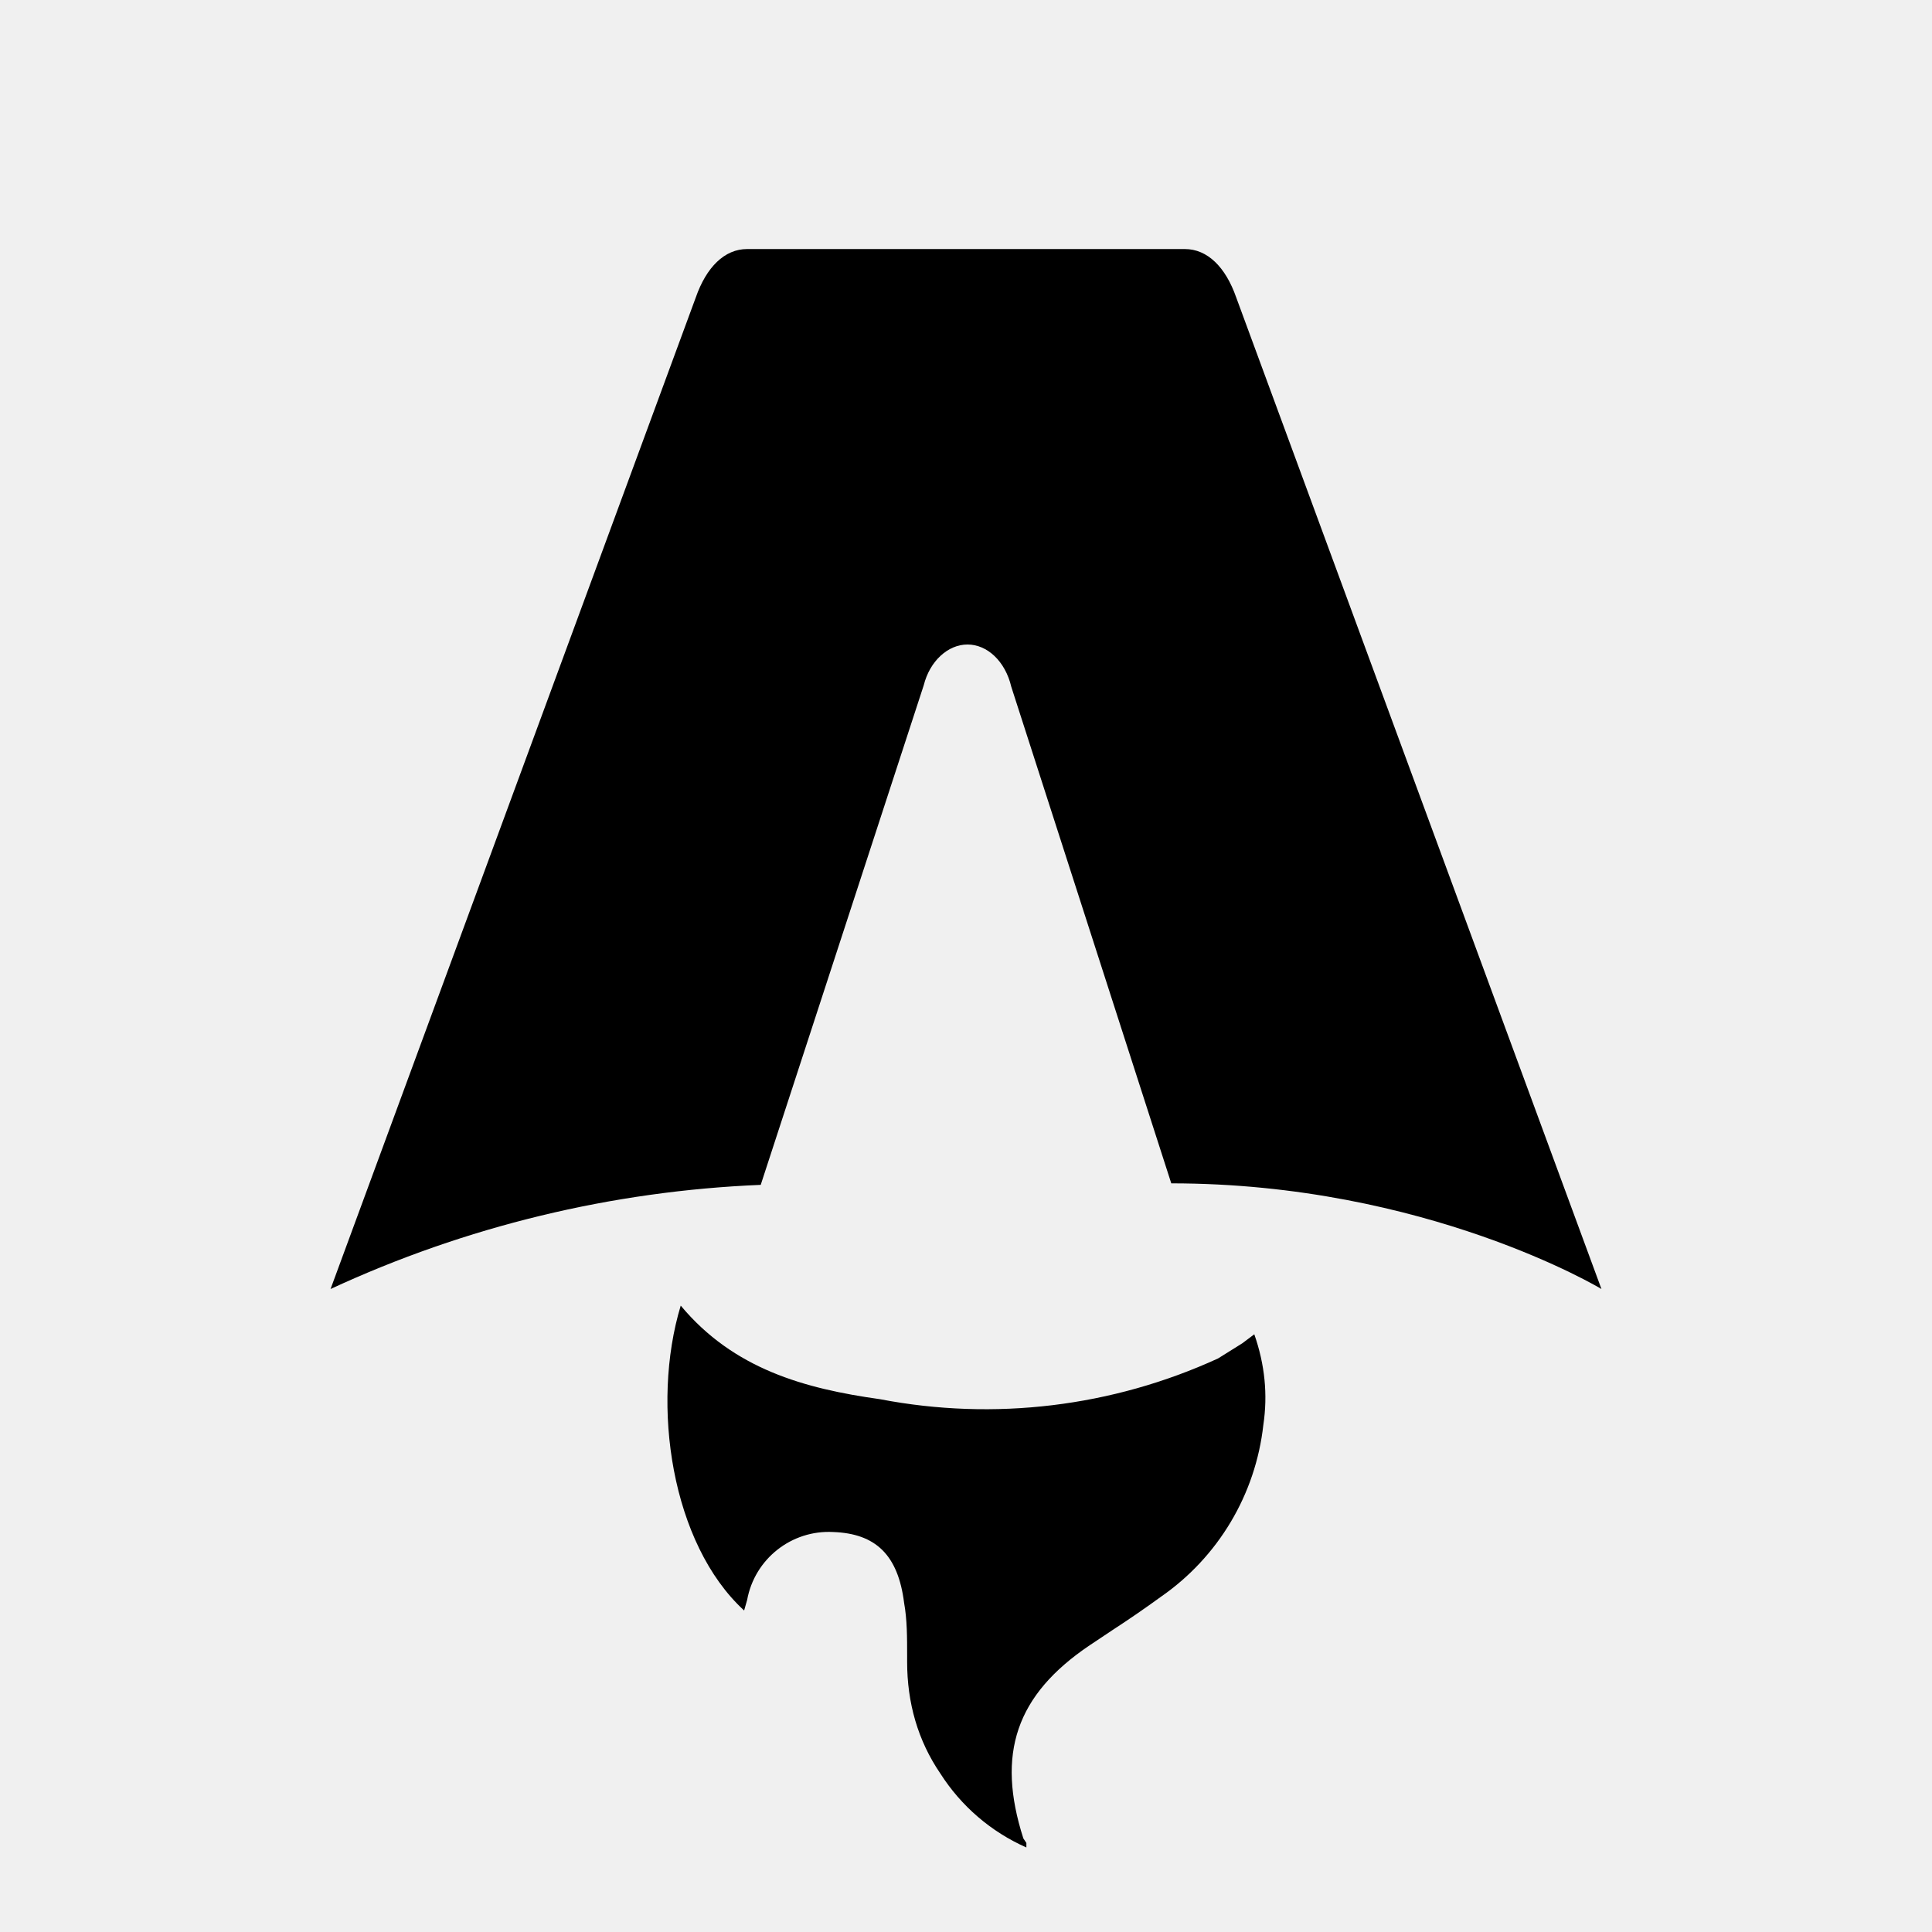
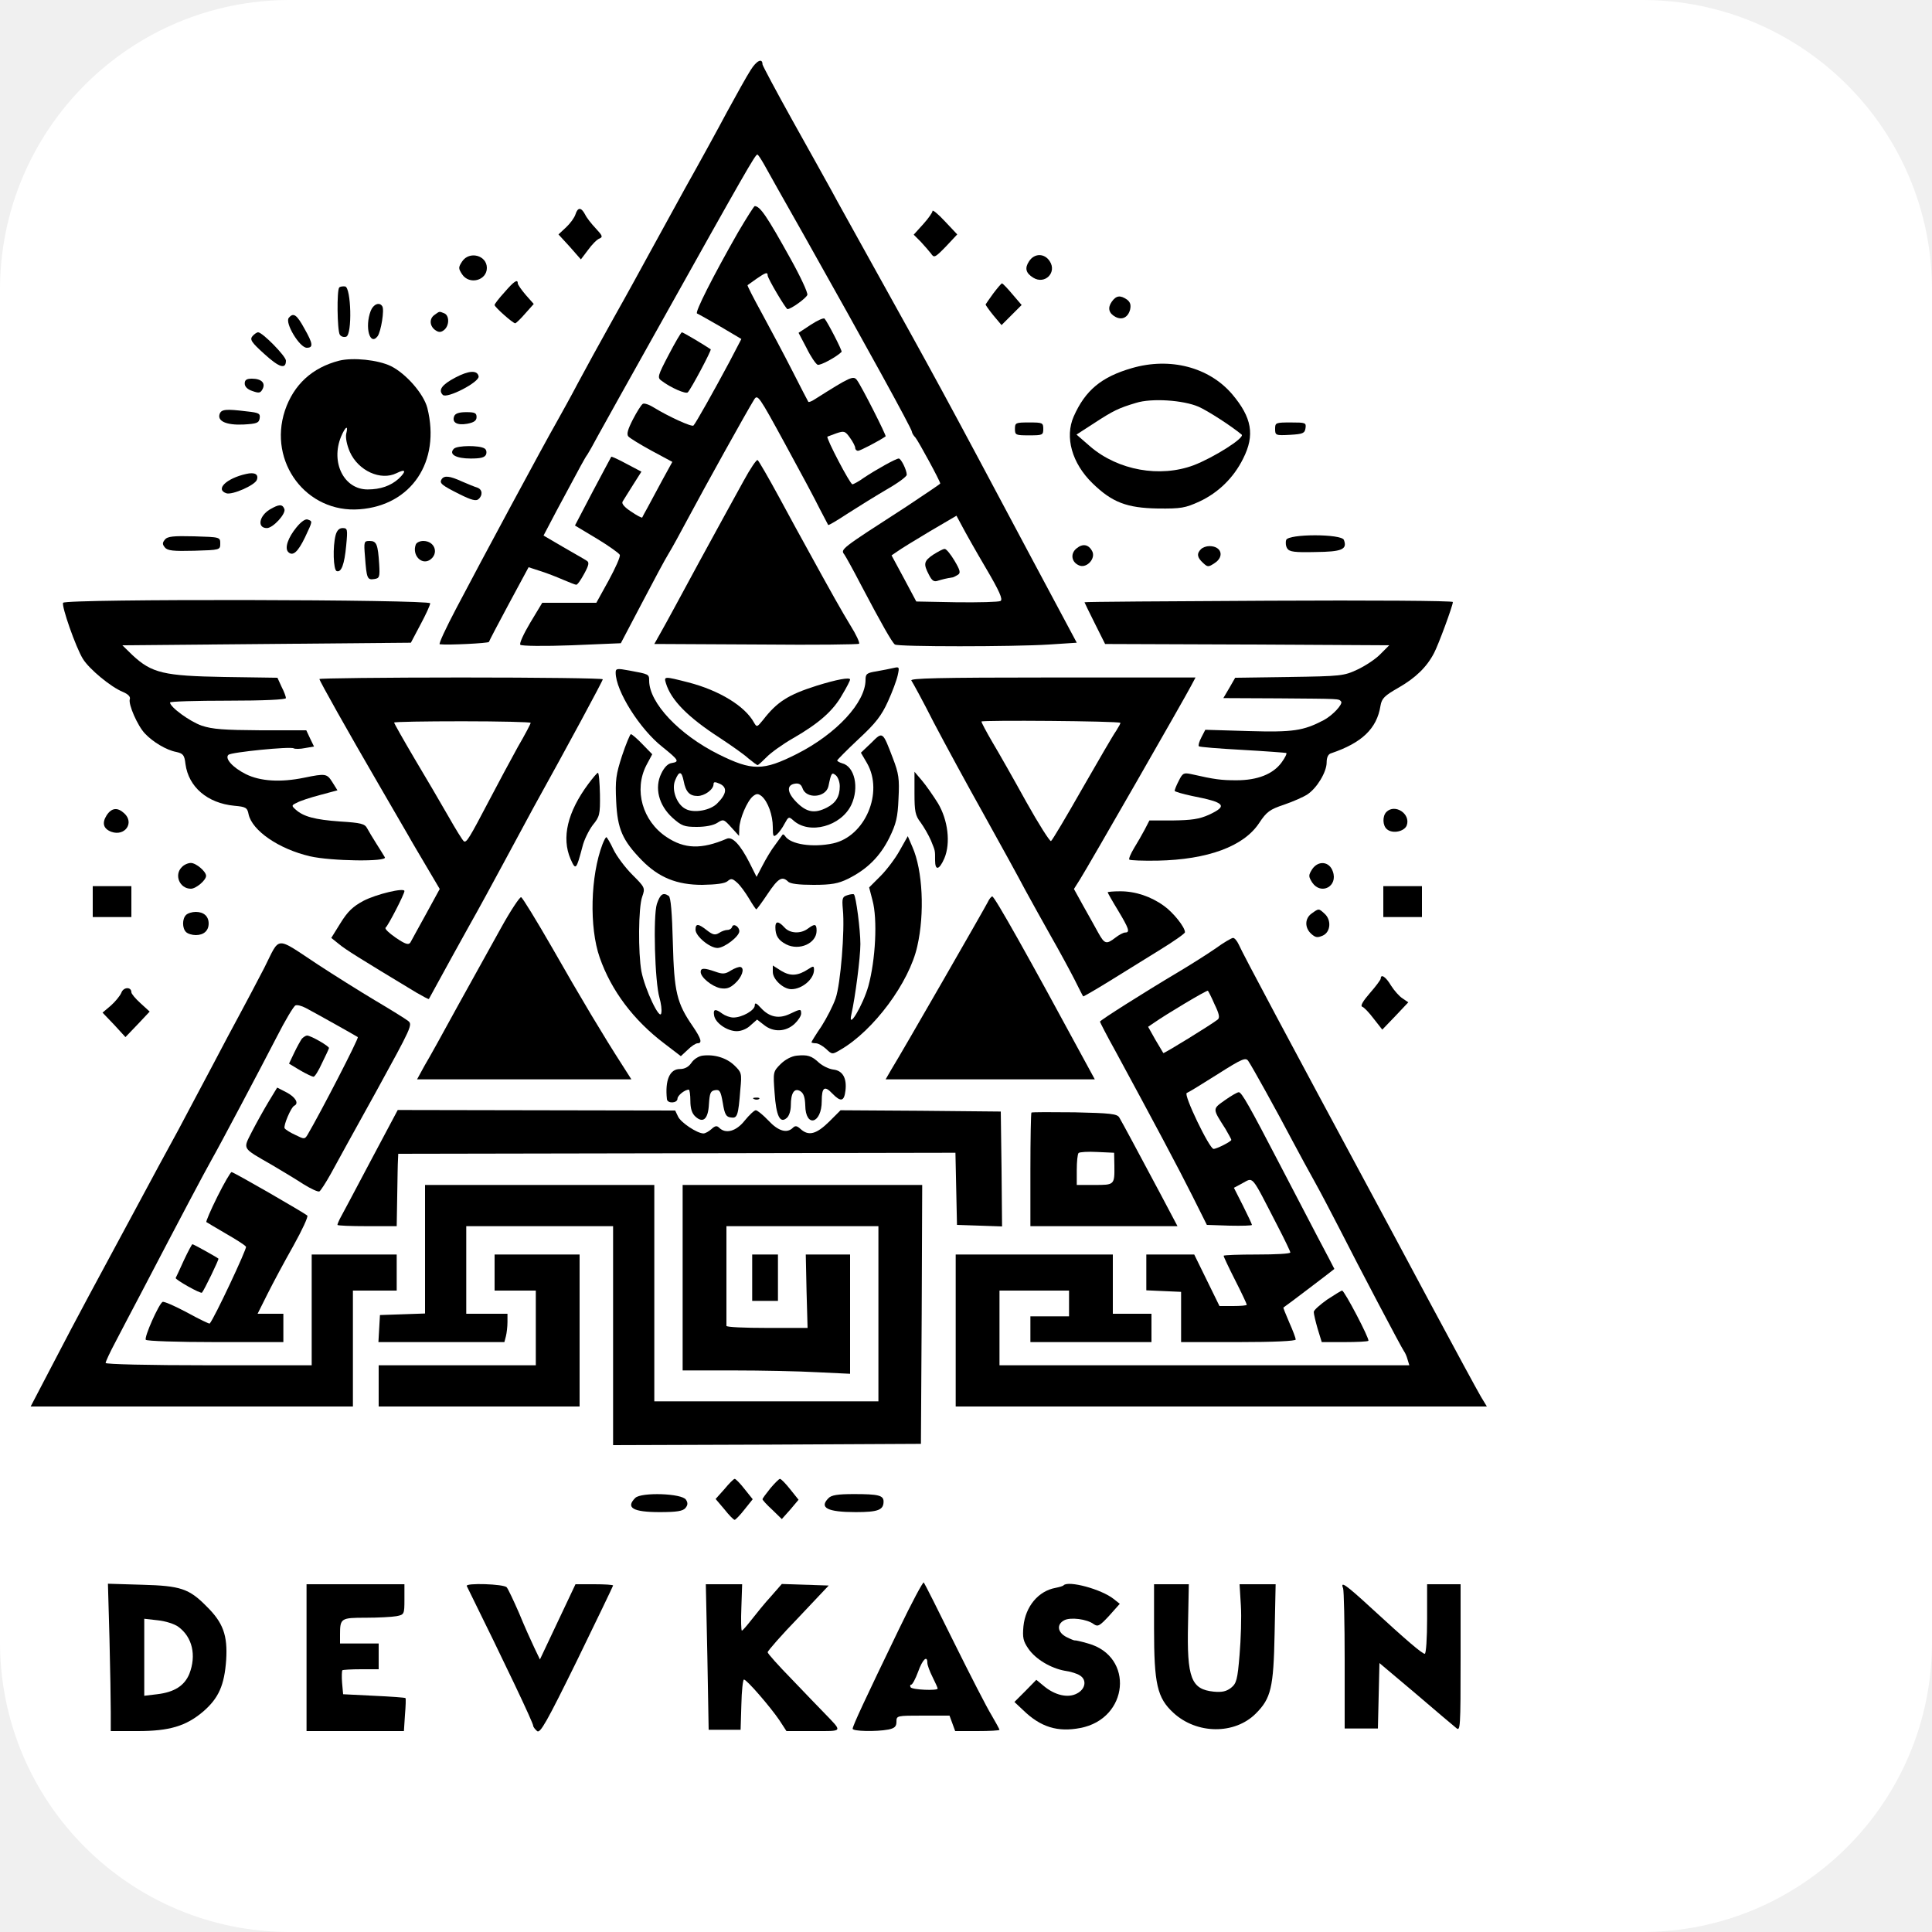
- <svg xmlns="http://www.w3.org/2000/svg" fill="none" viewBox="0 0 128 128">
-   <path d="M50.4 78.5a75.1 75.1 0 0 0-28.5 6.9l24.2-65.7c.7-2 1.9-3.2 3.4-3.2h29c1.5 0 2.7 1.2 3.4 3.2l24.2 65.7s-11.6-7-28.5-7L67 45.5c-.4-1.7-1.6-2.8-2.9-2.8-1.3 0-2.5 1.1-2.9 2.7L50.4 78.5Zm-1.1 28.2Zm-4.2-20.2c-2 6.6-.6 15.8 4.2 20.2a17.5 17.5 0 0 1 .2-.7 5.5 5.5 0 0 1 5.7-4.5c2.8.1 4.3 1.5 4.7 4.7.2 1.1.2 2.3.2 3.5v.4c0 2.7.7 5.2 2.2 7.4a13 13 0 0 0 5.7 4.9v-.3l-.2-.3c-1.8-5.6-.5-9.5 4.4-12.8l1.5-1a73 73 0 0 0 3.2-2.2 16 16 0 0 0 6.8-11.4c.3-2 .1-4-.6-6l-.8.6-1.6 1a37 37 0 0 1-22.4 2.7c-5-.7-9.7-2-13.2-6.2Z" />
-   <style>
-         path { fill: #000; }
-         @media (prefers-color-scheme: dark) {
-             path { fill: #FFF; }
-         }
-     </style>
+ <svg xmlns="http://www.w3.org/2000/svg" version="1.1" width="1000" height="1000">
+   <rect width="1000" height="1000" rx="150" ry="150" fill="#ffffff" />
+   <g transform="matrix(1,0,0,1,0,0)">
+     <svg version="1.1" width="598pt" height="690pt">
+       <svg version="1.0" width="598pt" height="690pt" viewBox="0 0 598 690" preserveAspectRatio="xMidYMid meet">
+         <g transform="translate(0,690) scale(0.1,-0.1)" fill="#000000" stroke="none">
+           <path d="M2914 6628 c-15 -23 -56 -97 -92 -163 -35 -66 -108 -199 -162 -295 -53 -96 -116 -211 -140 -255 -24 -44 -85 -156 -137 -248 -52 -93 -115 -208 -140 -255 -25 -48 -63 -116 -83 -152 -46 -80 -291 -535 -389 -722 -40 -76 -69 -138 -64 -139 32 -4 189 4 191 9 1 4 36 71 78 149 l76 141 46 -15 c26 -8 66 -24 89 -34 24 -10 46 -19 50 -19 5 0 18 19 31 43 18 33 20 44 10 50 -7 5 -48 28 -91 53 l-77 45 51 97 c98 183 111 207 119 217 4 6 23 39 42 75 20 36 121 218 226 405 347 621 384 685 392 685 3 0 14 -17 26 -38 11 -20 81 -145 156 -277 238 -423 418 -750 418 -761 0 -4 6 -15 14 -23 12 -15 96 -169 96 -178 0 -2 -60 -42 -132 -90 -257 -166 -256 -165 -240 -186 5 -7 34 -59 64 -117 80 -152 121 -224 132 -232 13 -9 457 -9 599 0 l107 7 -171 320 c-362 680 -368 690 -629 1160 -64 116 -133 239 -152 275 -20 36 -88 159 -152 273 -64 115 -116 213 -116 217 0 26 -23 15 -46 -22z m913 -1933 c53 -90 67 -122 57 -128 -7 -4 -84 -6 -170 -5 l-157 3 -48 90 -48 89 22 15 c12 9 69 44 126 78 l104 61 22 -41 c12 -23 53 -96 92 -162z" />
+           <path d="M3623 4747 c-37 -25 -39 -36 -17 -78 12 -24 20 -29 36 -23 17 5 32 9 58 13 3 1 11 5 19 10 11 7 8 18 -14 55 -15 25 -32 46 -38 45 -7 0 -26 -11 -44 -22z" />
+           <path d="M2865 5998 c-97 -170 -169 -312 -159 -315 5 -2 46 -25 91 -51 l81 -48 -47 -90 c-60 -112 -130 -237 -139 -246 -7 -6 -95 34 -154 70 -19 12 -38 18 -43 14 -6 -4 -23 -31 -38 -60 -20 -39 -25 -57 -18 -66 6 -7 47 -32 91 -56 l80 -43 -39 -71 c-21 -39 -47 -87 -57 -106 -11 -19 -20 -37 -21 -39 -2 -2 -21 8 -43 23 -26 17 -38 31 -33 39 4 7 22 35 40 64 l33 52 -57 30 c-31 17 -58 29 -60 28 -1 -2 -34 -63 -72 -135 l-69 -132 85 -51 c46 -28 87 -57 89 -63 3 -7 -17 -51 -43 -99 l-48 -87 -105 0 -105 0 -47 -78 c-25 -42 -43 -81 -38 -85 4 -5 94 -6 199 -2 l191 8 82 156 c45 86 91 172 103 191 12 19 48 85 80 145 58 109 224 408 252 453 14 23 18 17 120 -170 58 -106 119 -220 135 -253 17 -33 32 -61 33 -63 2 -2 37 19 78 46 42 27 110 69 151 93 42 24 76 49 76 56 0 18 -22 63 -31 63 -11 0 -88 -43 -136 -75 -19 -14 -40 -25 -44 -25 -9 0 -103 180 -97 185 2 1 18 7 35 13 30 10 34 9 53 -18 11 -15 20 -33 20 -39 0 -6 5 -11 11 -11 8 0 81 38 107 56 4 2 -93 194 -111 218 -14 19 -25 14 -164 -74 -12 -8 -23 -12 -25 -10 -2 3 -30 57 -62 120 -32 63 -86 164 -118 223 -33 60 -58 109 -56 110 1 1 17 12 35 25 35 24 43 27 43 13 0 -12 71 -131 77 -131 14 0 72 42 77 55 3 8 -27 72 -66 142 -91 164 -117 202 -138 203 -3 0 -32 -46 -65 -102z" />
+           <path d="M2234 6068 c-4 -13 -20 -35 -36 -50 l-30 -28 44 -48 43 -49 28 37 c15 21 35 41 44 44 14 6 12 11 -14 39 -17 18 -36 42 -42 55 -15 28 -28 28 -37 0z" />
+           <path d="M3620 6081 c0 -6 -16 -29 -36 -51 l-37 -41 27 -27 c14 -15 32 -36 40 -46 12 -18 15 -17 58 27 l44 47 -48 51 c-26 28 -48 46 -48 40z" />
+           <path d="M1794 5885 c-15 -23 -15 -27 0 -50 28 -42 96 -24 96 25 0 49 -68 67 -96 25z" />
+           <path d="M3995 5886 c-18 -27 -13 -46 16 -64 45 -28 93 20 64 64 -20 31 -59 32 -80 0z" />
+           <path d="M1958 5765 c-21 -23 -38 -45 -38 -49 0 -8 71 -71 80 -71 3 0 21 17 39 38 l33 37 -31 35 c-17 20 -31 40 -31 45 0 18 -15 8 -52 -35z" />
+           <path d="M3856 5761 c-16 -22 -29 -41 -30 -43 0 -2 13 -21 30 -42 l32 -38 39 39 39 39 -36 42 c-19 23 -38 42 -40 42 -3 0 -18 -18 -34 -39z" />
+           <path d="M1317 5784 c-10 -10 -8 -166 2 -183 5 -8 16 -11 25 -8 24 9 19 190 -4 195 -9 1 -19 0 -23 -4z" />
+           <path d="M4316 5729 c-17 -24 -12 -45 14 -59 26 -14 49 -2 57 28 4 18 1 29 -12 39 -26 18 -42 16 -59 -8z" />
+           <path d="M1439 5693 c-24 -63 -3 -138 27 -98 13 18 27 103 18 116 -11 18 -35 8 -45 -18z" />
+           <path d="M1686 5677 c-21 -15 -18 -45 6 -60 12 -8 21 -7 32 2 21 17 21 57 0 65 -20 8 -17 8 -38 -7z" />
+           <path d="M1121 5666 c-16 -19 42 -116 70 -116 26 0 24 16 -9 74 -30 55 -43 64 -61 42z" />
+           <path d="M3147 5639 l-47 -31 31 -59 c16 -33 36 -62 43 -65 10 -4 73 30 93 50 4 3 -55 117 -66 129 -4 4 -28 -7 -54 -24z" />
+           <path d="M980 5595 c-11 -13 -4 -24 46 -69 58 -53 84 -61 84 -26 0 17 -91 110 -108 110 -5 0 -15 -7 -22 -15z" />
+           <path d="M2596 5523 c-43 -82 -45 -89 -28 -101 35 -27 95 -53 102 -45 13 13 93 164 89 167 -25 17 -107 66 -112 66 -3 0 -26 -39 -51 -87z" />
+           <path d="M1317 5500 c-105 -27 -177 -93 -211 -194 -66 -200 84 -399 290 -383 201 15 315 185 263 393 -14 55 -83 134 -142 163 -50 24 -146 34 -200 21z m27 -284 c-3 -15 2 -42 14 -70 33 -74 120 -113 181 -83 36 18 40 9 9 -21 -31 -28 -71 -42 -121 -42 -92 0 -144 105 -103 205 17 40 29 47 20 11z" />
+           <path d="M4394 5471 c-118 -34 -181 -86 -226 -188 -35 -80 -7 -181 73 -259 76 -74 133 -96 254 -98 90 -1 106 2 161 27 73 34 133 92 170 167 46 91 34 159 -43 250 -90 105 -241 144 -389 101z m259 -150 c36 -16 126 -74 167 -108 14 -12 -108 -89 -186 -119 -131 -49 -293 -20 -401 72 l-54 47 68 44 c75 49 96 59 163 79 60 19 183 11 243 -15z" />
+           <path d="M1767 5434 c-51 -27 -67 -48 -48 -67 16 -16 143 50 139 72 -5 25 -38 23 -91 -5z" />
+           <path d="M950 5411 c0 -12 11 -23 30 -29 25 -9 31 -8 39 7 13 24 -4 41 -41 41 -21 0 -28 -5 -28 -19z" />
+           <path d="M853 5294 c-11 -29 26 -45 92 -42 52 3 60 6 63 24 3 19 -3 22 -50 27 -81 10 -98 8 -105 -9z" />
+           <path d="M1763 5284 c-9 -24 11 -36 51 -29 26 5 36 12 36 26 0 16 -7 19 -40 19 -28 0 -43 -5 -47 -16z" />
+           <path d="M3940 5235 c0 -24 3 -25 55 -25 52 0 55 1 55 25 0 24 -3 25 -55 25 -52 0 -55 -1 -55 -25z" />
+           <path d="M4950 5235 c0 -25 2 -26 58 -23 50 3 57 6 60 26 3 21 0 22 -57 22 -59 0 -61 -1 -61 -25z" />
+           <path d="M1762 5158 c-21 -21 7 -38 65 -38 40 0 55 4 60 16 3 9 1 19 -6 23 -20 13 -106 12 -119 -1z" />
+           <path d="M2886 5032 c-27 -48 -103 -188 -171 -312 -67 -124 -133 -246 -148 -272 l-27 -48 23 0 c12 0 189 -1 394 -2 204 -2 374 0 378 3 3 4 -11 35 -33 70 -34 56 -71 121 -174 309 -14 25 -60 109 -102 187 -43 79 -81 145 -85 147 -4 3 -29 -34 -55 -82z" />
+           <path d="M955 5060 c-76 -17 -121 -60 -76 -75 23 -7 110 31 118 52 8 22 -8 31 -42 23z" />
+           <path d="M1714 5039 c-9 -15 1 -23 71 -58 44 -22 63 -27 72 -19 18 15 16 38 -4 45 -10 3 -37 14 -60 24 -48 22 -69 24 -79 8z" />
+           <path d="M1047 4922 c-42 -26 -49 -72 -11 -72 24 0 75 56 68 74 -8 20 -21 19 -57 -2z" />
+           <path d="M1151 4853 c-33 -40 -47 -81 -32 -96 18 -18 38 1 65 57 30 64 30 62 11 69 -9 4 -26 -8 -44 -30z" />
+           <path d="M1303 4823 c-12 -45 -9 -136 4 -140 18 -6 30 25 37 100 6 63 5 67 -14 67 -13 0 -22 -9 -27 -27z" />
+           <path d="M640 4805 c-10 -12 -10 -18 0 -30 10 -13 33 -15 114 -13 100 3 101 3 101 28 0 25 -1 25 -101 28 -81 2 -104 0 -114 -13z" />
+           <path d="M4993 4804 c-3 -9 -2 -24 4 -33 8 -13 28 -16 109 -14 103 1 125 10 111 47 -9 24 -215 24 -224 0z" />
+           <path d="M1417 4738 c6 -83 9 -90 35 -86 21 3 23 7 20 58 -5 77 -10 90 -37 90 -22 0 -23 -2 -18 -62z" />
+           <path d="M1614 4786 c-15 -40 21 -80 54 -60 37 24 21 74 -25 74 -13 0 -26 -6 -29 -14z" />
+           <path d="M4179 4771 c-26 -21 -19 -56 13 -67 29 -9 62 29 48 56 -14 27 -37 31 -61 11z" />
+           <path d="M4662 4768 c-17 -17 -15 -32 8 -53 18 -17 21 -17 45 -1 39 25 27 66 -20 66 -12 0 -26 -5 -33 -12z" />
+           <path d="M245 4560 c-7 -12 49 -173 77 -218 24 -39 108 -109 155 -128 21 -9 30 -19 27 -28 -7 -19 30 -104 59 -134 30 -32 83 -64 121 -71 27 -6 32 -12 36 -47 12 -89 85 -152 190 -162 44 -4 50 -7 55 -33 14 -64 118 -135 238 -163 81 -19 302 -22 291 -4 -4 7 -19 31 -33 53 -14 22 -30 49 -36 60 -9 17 -24 21 -105 26 -98 7 -142 19 -172 46 -17 15 -17 17 5 27 12 7 52 20 90 30 l67 18 -20 32 c-21 33 -26 34 -109 17 -92 -19 -171 -14 -227 14 -50 25 -83 61 -67 75 11 10 240 33 253 25 5 -3 25 -3 44 1 l35 6 -15 31 -15 32 -177 0 c-143 1 -187 4 -229 18 -46 16 -123 72 -123 90 0 4 101 7 225 7 138 0 225 4 225 10 0 5 -7 25 -17 44 l-16 35 -206 3 c-235 4 -282 15 -357 85 l-39 38 560 5 560 5 37 70 c21 39 38 76 38 83 0 15 -1415 18 -1425 2z" />
+           <path d="M4210 4562 c0 -1 18 -38 40 -82 l40 -80 552 -2 551 -3 -34 -34 c-18 -19 -59 -46 -89 -60 -53 -25 -64 -26 -265 -29 l-210 -3 -23 -40 -23 -39 216 -1 c240 -2 231 -1 241 -12 9 -9 -32 -54 -68 -73 -79 -41 -118 -47 -291 -42 l-168 5 -15 -29 c-9 -17 -13 -32 -10 -35 2 -3 78 -9 168 -14 90 -5 167 -11 171 -12 4 -1 -4 -18 -18 -37 -33 -45 -93 -69 -175 -69 -59 0 -84 3 -176 24 -29 6 -33 4 -48 -26 -9 -17 -16 -35 -16 -39 0 -3 30 -12 68 -20 128 -25 140 -38 65 -73 -38 -17 -68 -21 -140 -22 l-91 0 -18 -35 c-10 -19 -29 -52 -42 -73 -13 -22 -21 -41 -18 -44 3 -3 52 -5 110 -4 194 4 334 55 394 146 29 44 42 53 96 71 35 12 76 30 91 40 37 24 75 87 75 124 0 20 6 33 18 36 118 40 177 95 191 184 5 29 15 39 71 71 66 38 109 80 137 134 17 32 73 184 73 198 0 5 -322 7 -715 5 -393 -2 -715 -4 -715 -6z" />
+           <path d="M2390 4289 c0 -71 94 -220 182 -289 62 -50 67 -57 36 -62 -15 -2 -29 -16 -41 -41 -27 -55 -10 -123 44 -172 35 -31 45 -35 94 -35 34 0 65 6 80 16 23 15 25 14 54 -18 l30 -33 1 30 c1 36 30 105 53 124 14 11 20 11 34 0 24 -21 43 -73 43 -120 0 -36 2 -40 16 -28 8 7 22 26 30 42 15 27 16 28 34 12 62 -56 185 -23 225 61 31 66 13 149 -36 161 -10 3 -19 8 -19 11 0 2 37 40 83 83 67 62 89 91 114 146 17 37 34 83 38 102 7 32 6 33 -16 28 -13 -3 -43 -9 -66 -13 -38 -6 -43 -10 -43 -33 0 -88 -113 -210 -267 -288 -131 -66 -173 -66 -304 -1 -152 76 -269 199 -269 286 0 25 -1 25 -77 39 -48 9 -53 8 -53 -8z m264 -421 c8 -42 23 -58 54 -58 27 0 62 25 62 46 0 9 5 10 25 1 29 -14 26 -39 -10 -75 -26 -28 -92 -40 -124 -22 -35 18 -55 76 -40 111 15 37 25 37 33 -3z m606 -20 c0 -40 -15 -65 -50 -83 -47 -24 -78 -19 -117 20 -38 38 -41 68 -6 73 14 2 23 -3 28 -17 14 -44 91 -38 101 7 11 53 13 55 29 42 8 -7 15 -26 15 -42z" />
+           <path d="M1240 4264 c0 -7 112 -206 230 -409 51 -88 103 -178 116 -200 12 -22 45 -77 72 -123 l49 -83 -53 -97 c-29 -53 -57 -103 -61 -111 -7 -10 -19 -7 -57 19 -26 18 -44 35 -39 39 9 6 74 132 73 142 0 14 -109 -12 -159 -38 -41 -22 -61 -41 -89 -86 l-36 -58 30 -24 c25 -21 78 -54 300 -188 26 -15 48 -27 49 -25 1 2 19 35 40 73 21 39 72 131 113 205 42 74 103 187 137 250 34 63 86 160 116 215 132 238 269 492 269 498 0 4 -247 7 -550 7 -302 0 -550 -3 -550 -6z m820 -170 c0 -4 -22 -46 -50 -94 -27 -49 -77 -142 -111 -207 -77 -147 -88 -165 -98 -159 -5 3 -32 47 -61 98 -29 51 -89 153 -132 225 -43 73 -78 135 -78 138 0 3 119 5 265 5 146 0 265 -3 265 -6z" />
+           <path d="M2585 4248 c20 -66 85 -132 210 -213 44 -29 94 -64 110 -79 17 -14 33 -26 36 -26 3 0 18 14 34 30 16 17 63 51 105 75 99 57 155 106 190 169 17 28 30 54 30 58 0 10 -53 0 -130 -24 -110 -35 -153 -62 -208 -133 -23 -28 -24 -29 -35 -10 -35 64 -135 125 -255 156 -94 24 -95 24 -87 -3z" />
+           <path d="M3538 4258 c5 -7 45 -80 87 -163 43 -82 131 -244 196 -360 64 -115 136 -246 159 -290 24 -44 69 -125 100 -180 32 -56 72 -130 90 -165 18 -36 33 -66 35 -68 1 -1 48 26 103 60 56 35 144 89 197 122 52 32 95 62 95 67 0 20 -45 76 -81 102 -51 37 -111 57 -170 57 -27 0 -49 -2 -49 -4 0 -2 18 -34 40 -70 42 -70 48 -86 28 -86 -7 0 -24 -9 -38 -20 -35 -27 -42 -25 -66 18 -11 20 -37 67 -58 104 l-37 67 24 38 c31 49 409 708 431 751 l17 32 -557 0 c-444 0 -554 -3 -546 -12z m811 -164 c2 -1 -6 -15 -16 -31 -11 -15 -70 -117 -132 -225 -62 -109 -116 -200 -121 -203 -4 -3 -48 66 -96 152 -48 87 -107 191 -131 231 -24 41 -43 77 -43 81 0 6 531 2 539 -5z" />
+           <path d="M2415 3967 c-24 -74 -27 -95 -23 -178 5 -107 24 -151 100 -229 66 -67 136 -95 234 -95 54 1 87 5 98 14 14 12 19 11 37 -5 12 -10 32 -38 46 -61 14 -24 27 -43 29 -43 2 0 22 27 44 60 41 61 56 70 79 48 8 -9 42 -13 99 -13 70 0 96 5 133 23 75 37 125 87 161 159 27 55 33 80 36 153 4 77 1 97 -22 157 -40 105 -39 104 -84 59 l-40 -38 24 -41 c65 -114 -8 -284 -132 -311 -79 -17 -165 -4 -186 28 -4 6 -8 8 -10 6 -2 -3 -15 -21 -29 -40 -15 -19 -36 -55 -49 -80 l-23 -44 -27 54 c-36 71 -67 104 -89 94 -98 -42 -164 -40 -234 7 -93 62 -127 182 -78 278 l23 43 -38 39 c-21 22 -41 39 -45 39 -3 0 -19 -38 -34 -83z" />
+           <path d="M2284 3857 c-81 -109 -105 -209 -69 -292 20 -45 22 -42 46 48 6 26 25 64 40 84 27 33 29 41 28 119 -1 46 -4 84 -8 84 -3 0 -20 -20 -37 -43z" />
+           <path d="M3550 3821 c0 -71 3 -87 24 -114 13 -18 31 -49 40 -70 17 -42 16 -37 16 -77 0 -41 16 -38 36 8 25 59 14 149 -25 214 -18 29 -46 69 -62 88 l-29 34 0 -83z" />
+           <path d="M414 3735 c-19 -30 -13 -52 18 -64 53 -19 91 35 50 72 -26 24 -49 21 -68 -8z" />
+           <path d="M5382 3748 c-16 -16 -15 -53 2 -67 22 -19 68 -9 77 15 16 45 -46 85 -79 52z" />
+           <path d="M2339 3623 c-47 -123 -52 -323 -11 -440 45 -129 132 -244 251 -334 l64 -49 27 25 c14 14 31 25 38 25 19 0 14 18 -18 65 -63 91 -73 134 -78 325 -3 115 -8 178 -16 182 -22 15 -33 7 -46 -31 -15 -47 -8 -303 10 -364 6 -21 10 -48 7 -60 -5 -31 -63 91 -77 162 -13 72 -12 248 3 290 12 34 11 36 -38 85 -28 28 -61 72 -74 99 -12 26 -25 47 -27 47 -3 0 -9 -12 -15 -27z" />
+           <path d="M3493 3599 c-17 -31 -51 -76 -75 -100 l-44 -44 13 -50 c20 -73 12 -231 -16 -333 -21 -74 -81 -175 -66 -110 15 67 35 220 35 273 0 56 -17 185 -25 193 -2 2 -13 1 -25 -3 -20 -6 -22 -12 -18 -56 8 -80 -9 -290 -28 -344 -9 -27 -34 -76 -55 -109 -22 -32 -39 -60 -39 -62 0 -2 8 -4 17 -4 9 0 27 -10 40 -22 23 -22 24 -22 56 -3 128 74 267 261 298 402 29 127 21 295 -19 385 l-18 42 -31 -55z" />
+           <path d="M706 3534 c-31 -30 -9 -84 35 -84 20 0 59 33 59 50 0 17 -39 50 -59 50 -11 0 -27 -7 -35 -16z" />
+           <path d="M5094 3526 c-15 -24 -15 -28 0 -52 34 -50 101 -15 80 43 -13 39 -56 44 -80 9z" />
+           <path d="M360 3400 l0 -60 75 0 75 0 0 60 0 60 -75 0 -75 0 0 -60z" />
+           <path d="M5370 3400 l0 -60 75 0 75 0 0 60 0 60 -75 0 -75 0 0 -60z" />
+           <path d="M1945 3298 c-38 -68 -113 -204 -168 -303 -54 -99 -112 -204 -129 -232 l-29 -53 416 0 416 0 -37 58 c-69 107 -159 257 -270 452 -61 106 -116 196 -121 197 -5 2 -41 -52 -78 -119z" />
+           <path d="M3834 3397 c-11 -22 -329 -576 -374 -649 l-22 -38 406 0 406 0 -37 68 c-220 407 -352 642 -361 642 -4 0 -12 -10 -18 -23z" />
+           <path d="M5092 3354 c-27 -19 -28 -55 -2 -79 17 -15 24 -16 45 -7 31 14 34 61 7 85 -23 21 -22 21 -50 1z" />
+           <path d="M722 3348 c-15 -15 -15 -51 0 -66 7 -7 24 -12 38 -12 31 0 50 17 50 45 0 28 -19 45 -50 45 -14 0 -31 -5 -38 -12z" />
+           <path d="M3010 3301 c0 -33 11 -51 42 -67 51 -26 118 4 118 53 0 27 -7 28 -34 8 -28 -21 -70 -19 -91 5 -23 25 -35 25 -35 1z" />
+           <path d="M2700 3291 c0 -25 55 -71 85 -71 27 0 85 45 85 65 0 18 -23 32 -28 17 -2 -7 -10 -12 -18 -12 -8 0 -23 -5 -33 -12 -15 -9 -24 -7 -46 10 -34 27 -45 28 -45 3z" />
+           <path d="M4720 3219 c-30 -21 -98 -64 -150 -95 -128 -76 -300 -185 -300 -190 0 -2 27 -55 61 -116 148 -273 246 -457 298 -561 l56 -112 88 -3 c48 -1 87 0 87 3 0 3 -16 37 -35 75 l-35 69 30 16 c48 25 33 42 140 -165 27 -52 49 -98 49 -102 1 -5 -57 -8 -129 -8 -71 0 -130 -2 -130 -5 0 -3 20 -46 45 -95 25 -49 45 -92 45 -95 0 -3 -24 -5 -53 -5 l-53 0 -49 100 -49 100 -93 0 -93 0 0 -70 0 -69 68 -3 67 -3 0 -98 0 -97 223 0 c137 0 222 4 222 10 0 5 -11 35 -25 66 -14 32 -24 58 -23 58 6 3 198 149 198 150 0 1 -30 58 -66 126 -36 69 -102 195 -146 280 -118 227 -148 280 -159 280 -6 0 -30 -14 -54 -31 -49 -35 -49 -31 2 -111 12 -21 23 -40 23 -43 0 -6 -56 -35 -69 -35 -16 0 -118 212 -104 217 6 2 60 35 120 73 96 61 109 66 119 51 14 -20 110 -193 172 -311 25 -47 64 -119 87 -160 23 -41 65 -122 95 -180 74 -146 241 -463 250 -475 4 -5 11 -20 14 -32 l7 -23 -795 0 -796 0 0 145 0 145 135 0 135 0 0 -50 0 -50 -75 0 -75 0 0 -50 0 -50 235 0 235 0 0 55 0 55 -75 0 -75 0 0 115 0 115 -305 0 -305 0 0 -295 0 -295 1031 0 1031 0 -23 38 c-12 20 -102 186 -199 367 -97 182 -195 364 -217 405 -323 600 -509 948 -524 983 -7 15 -17 27 -23 26 -6 -1 -36 -18 -66 -40z m-5 -218 c18 -37 21 -52 12 -59 -27 -21 -209 -133 -211 -130 -1 2 -15 25 -31 52 l-28 50 22 15 c50 35 206 128 210 125 2 -2 14 -25 26 -53z" />
+           <path d="M1026 3143 c-31 -60 -73 -139 -94 -178 -21 -38 -70 -131 -109 -205 -39 -74 -98 -184 -130 -245 -33 -60 -111 -204 -173 -320 -62 -115 -141 -262 -175 -325 -34 -63 -99 -186 -144 -273 l-82 -157 625 0 626 0 0 225 0 225 85 0 85 0 0 70 0 70 -165 0 -165 0 0 -215 0 -215 -400 0 c-235 0 -400 4 -400 9 0 5 17 42 39 83 21 40 64 123 96 183 164 314 244 465 277 524 32 56 187 349 252 475 33 65 66 120 73 123 7 3 25 -2 40 -10 29 -15 195 -108 202 -113 5 -4 -146 -296 -195 -379 -11 -18 -13 -18 -47 -1 -20 9 -39 21 -42 26 -6 9 25 83 38 88 18 9 4 33 -30 51 l-37 19 -34 -56 c-18 -30 -47 -82 -64 -115 -35 -70 -41 -61 77 -129 39 -23 94 -56 123 -75 29 -18 57 -31 62 -28 5 3 25 34 44 68 18 34 98 178 177 321 136 248 142 259 123 273 -10 8 -68 44 -129 80 -60 36 -159 98 -220 138 -170 112 -146 113 -209 -12z" />
+           <path d="M2838 3133 c-23 -15 -33 -15 -61 -5 -43 15 -57 15 -57 -1 0 -21 43 -56 76 -63 24 -4 37 0 57 18 27 24 39 59 22 64 -5 2 -22 -4 -37 -13z" />
+           <path d="M3000 3127 c0 -29 41 -67 72 -67 41 0 87 38 88 74 0 17 -2 17 -22 4 -41 -27 -70 -28 -105 -7 l-33 21 0 -25z" />
+           <path d="M5360 3101 c0 -4 -19 -30 -42 -56 -27 -31 -38 -50 -30 -53 7 -2 27 -23 45 -47 l33 -42 51 53 50 53 -22 15 c-13 8 -33 31 -45 50 -20 34 -40 47 -40 27z" />
+           <path d="M471 3046 c-5 -12 -24 -35 -41 -50 l-32 -27 45 -47 44 -48 47 49 47 50 -35 32 c-20 18 -36 37 -36 43 0 22 -31 21 -39 -2z" />
+           <path d="M2930 2997 c0 -19 -49 -47 -83 -47 -13 0 -32 7 -43 15 -27 20 -36 18 -32 -6 4 -30 51 -62 88 -62 18 0 40 9 54 23 l25 22 27 -21 c36 -29 84 -27 118 4 14 13 26 31 26 40 0 19 -2 19 -44 -1 -42 -20 -79 -13 -112 23 -18 20 -24 22 -24 10z" />
+           <path d="M1172 2868 c-5 -7 -19 -32 -30 -55 l-20 -42 43 -26 c24 -14 48 -25 52 -25 5 0 20 24 33 53 14 28 26 54 27 58 4 6 -70 49 -85 49 -5 0 -14 -6 -20 -12z" />
+           <path d="M2727 2802 c-15 -2 -34 -14 -43 -28 -11 -16 -26 -24 -45 -24 -39 0 -58 -43 -50 -117 2 -18 41 -16 41 2 0 12 28 35 44 35 3 0 6 -20 6 -43 0 -30 6 -49 19 -61 30 -28 50 -11 53 47 3 44 6 52 24 55 18 3 22 -4 30 -50 7 -44 13 -54 31 -56 25 -4 29 5 37 109 6 62 5 66 -23 93 -30 29 -77 44 -124 38z" />
+           <path d="M3093 2802 c-20 -2 -45 -15 -63 -33 -29 -29 -29 -31 -23 -112 6 -89 21 -120 47 -97 9 7 16 28 16 49 0 49 14 69 37 55 13 -8 18 -25 19 -55 1 -88 64 -72 64 17 0 53 11 61 41 29 33 -34 46 -31 51 11 6 49 -11 78 -47 82 -17 2 -41 14 -55 26 -30 28 -45 32 -87 28z" />
+           <path d="M2928 2633 c7 -3 16 -2 19 1 4 3 -2 6 -13 5 -11 0 -14 -3 -6 -6z" />
+           <path d="M1436 2388 c-59 -112 -112 -211 -117 -220 -5 -10 -9 -20 -9 -23 0 -3 52 -5 115 -5 l115 0 2 118 c1 64 2 127 3 140 l1 23 1082 2 1081 2 3 -140 3 -140 88 -3 87 -3 -2 223 -3 223 -311 3 -311 2 -45 -45 c-49 -48 -79 -56 -110 -28 -14 13 -21 14 -30 5 -23 -23 -57 -13 -95 28 -21 22 -43 40 -49 40 -6 0 -25 -18 -43 -40 -33 -42 -74 -53 -99 -28 -9 9 -16 8 -30 -5 -10 -9 -24 -17 -31 -17 -25 0 -89 43 -99 66 l-11 23 -538 1 -539 1 -108 -203z" />
+           <path d="M4004 2581 c-2 -2 -4 -103 -4 -223 l0 -218 286 0 285 0 -65 123 c-88 165 -149 279 -161 299 -8 14 -35 17 -173 20 -90 1 -166 1 -168 -1z m322 -206 c1 -75 0 -75 -77 -75 l-69 0 0 58 c0 32 3 62 7 66 4 4 37 6 73 4 l65 -3 1 -50z" />
+           <path d="M844 2255 c-26 -52 -45 -97 -43 -99 2 -1 36 -22 76 -45 40 -23 75 -45 78 -51 4 -7 -124 -280 -141 -298 -1 -2 -41 17 -88 43 -47 25 -90 44 -95 41 -15 -9 -72 -137 -65 -147 3 -5 124 -9 270 -9 l264 0 0 55 0 55 -50 0 -50 0 39 78 c21 42 66 126 100 186 34 61 58 113 54 117 -12 11 -286 169 -294 169 -4 0 -29 -43 -55 -95z" />
+           <path d="M1650 2050 l0 -249 -87 -3 -88 -3 -3 -52 -3 -53 244 0 245 0 6 23 c3 12 6 37 6 55 l0 32 -80 0 -80 0 0 170 0 170 285 0 285 0 0 -425 0 -425 598 2 597 3 3 503 2 502 -465 0 -465 0 0 -360 0 -360 198 0 c108 0 254 -3 325 -7 l127 -6 0 231 0 232 -86 0 -86 0 3 -142 4 -143 -157 0 c-87 0 -158 3 -158 8 0 4 0 93 0 197 l0 190 295 0 295 0 0 -340 0 -340 -435 0 -435 0 0 420 0 420 -445 0 -445 0 0 -250z" />
+           <path d="M714 2008 c-16 -35 -30 -66 -32 -69 -3 -6 98 -63 102 -57 8 8 67 130 64 132 -12 9 -97 56 -101 56 -2 0 -17 -28 -33 -62z" />
+           <path d="M1920 1960 l0 -70 80 0 80 0 0 -145 0 -145 -305 0 -305 0 0 -80 0 -80 390 0 390 0 0 295 0 295 -165 0 -165 0 0 -70z" />
+           <path d="M2920 1940 l0 -90 50 0 50 0 0 90 0 90 -50 0 -50 0 0 -90z" />
+           <path d="M5152 1855 c-28 -20 -52 -41 -52 -48 0 -8 7 -37 15 -65 l16 -52 88 0 c48 0 90 2 93 5 6 6 -93 195 -102 195 -3 0 -29 -16 -58 -35z" />
+           <path d="M2812 1119 l-34 -38 34 -40 c18 -23 36 -41 40 -41 3 0 21 18 38 40 l32 40 -32 40 c-17 22 -35 40 -38 39 -4 0 -22 -18 -40 -40z" />
+           <path d="M2991 1123 c-17 -21 -31 -40 -31 -43 0 -3 17 -22 38 -41 l37 -36 33 37 32 38 -32 40 c-18 23 -36 41 -40 41 -3 1 -20 -16 -37 -36z" />
+           <path d="M2466 1085 c-38 -38 -9 -55 95 -55 67 0 90 4 100 16 9 11 10 20 2 32 -15 25 -174 30 -197 7z" />
+           <path d="M3216 1084 c-37 -37 -4 -54 106 -54 86 0 108 8 108 41 0 24 -20 29 -115 29 -63 0 -88 -4 -99 -16z" />
+           <path d="M3489 574 c-131 -271 -179 -374 -179 -385 0 -10 91 -12 139 -3 24 5 31 12 31 30 0 24 1 24 103 24 l103 0 11 -30 11 -30 86 0 c47 0 86 2 86 5 0 2 -14 28 -31 57 -18 29 -83 156 -145 281 -62 126 -115 231 -118 234 -3 3 -47 -79 -97 -183z m111 -129 c0 -9 9 -33 20 -55 11 -22 20 -42 20 -45 0 -9 -99 -5 -105 5 -3 6 -2 10 2 10 5 0 17 23 27 50 17 48 36 66 36 35z" />
+           <path d="M425 538 c3 -117 5 -246 5 -285 l0 -73 105 0 c122 0 187 19 254 76 60 52 82 102 89 200 6 96 -12 145 -76 208 -68 69 -101 80 -250 84 l-133 4 6 -214z m267 47 c55 -40 71 -111 43 -183 -19 -46 -58 -71 -125 -79 l-50 -6 0 150 0 149 53 -6 c29 -3 64 -14 79 -25z" />
+           <path d="M1190 465 l0 -285 189 0 189 0 4 62 c3 35 4 65 2 66 -1 2 -56 6 -122 9 l-120 6 -4 44 c-2 24 -1 46 1 49 2 2 35 4 73 4 l68 0 0 50 0 50 -75 0 -75 0 0 34 c0 64 3 66 100 66 48 0 102 3 119 6 30 6 31 7 31 65 l0 59 -190 0 -190 0 0 -285z" />
+           <path d="M1812 743 c150 -304 258 -531 258 -543 0 -4 7 -13 15 -20 12 -10 36 32 155 274 77 158 140 289 140 291 0 3 -33 5 -73 5 l-73 0 -69 -146 -69 -146 -22 46 c-12 25 -39 85 -59 134 -21 48 -42 93 -48 100 -10 13 -162 18 -155 5z" />
+           <path d="M2746 468 l5 -283 62 0 62 0 3 98 c1 53 6 97 10 97 11 0 103 -107 137 -157 l28 -43 105 0 c117 0 114 -5 42 70 -19 20 -77 79 -127 132 -51 52 -93 99 -93 104 0 5 53 66 119 134 l118 125 -91 3 -91 3 -42 -48 c-24 -26 -57 -67 -75 -90 -18 -23 -35 -43 -38 -43 -3 0 -4 40 -2 90 l3 90 -70 0 -71 0 6 -282z" />
+           <path d="M4129 746 c-2 -3 -16 -7 -31 -10 -67 -12 -117 -72 -125 -149 -4 -44 -1 -58 19 -87 28 -41 87 -76 142 -86 22 -3 48 -11 58 -18 28 -17 22 -53 -11 -70 -35 -19 -86 -7 -129 29 l-29 24 -42 -43 -43 -43 34 -32 c68 -66 134 -86 222 -69 188 36 210 278 30 328 -27 8 -50 13 -52 12 -1 -1 -16 5 -32 13 -35 18 -39 49 -9 65 24 13 89 5 115 -15 16 -11 23 -7 60 33 l41 46 -24 19 c-48 38 -175 72 -194 53z" />
+           <path d="M4480 578 c0 -215 12 -269 75 -327 91 -84 238 -85 320 -3 59 59 69 100 73 310 l4 192 -70 0 -70 0 5 -82 c3 -46 0 -132 -5 -192 -8 -97 -12 -111 -33 -128 -18 -14 -35 -18 -67 -15 -88 9 -105 52 -100 265 l3 152 -67 0 -68 0 0 -172z" />
+           <path d="M5214 734 c3 -9 6 -135 6 -280 l0 -264 65 0 64 0 3 127 3 127 140 -118 c77 -66 148 -126 158 -134 16 -14 17 -1 17 271 l0 287 -65 0 -65 0 0 -135 c0 -74 -4 -135 -9 -135 -10 0 -70 51 -207 177 -101 93 -122 107 -110 77z" />
+         </g>
+       </svg>
+     </svg>
+   </g>
</svg>
